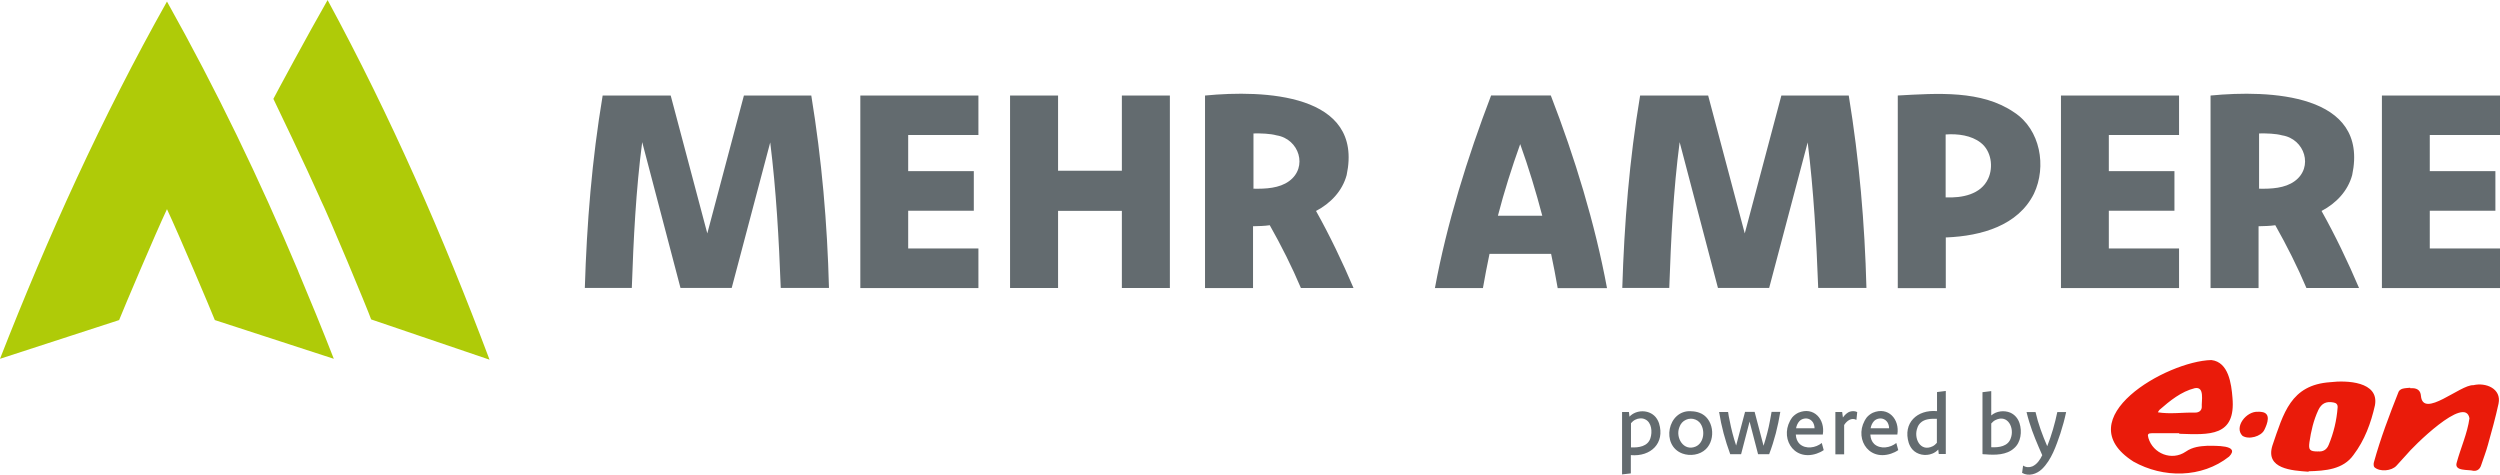
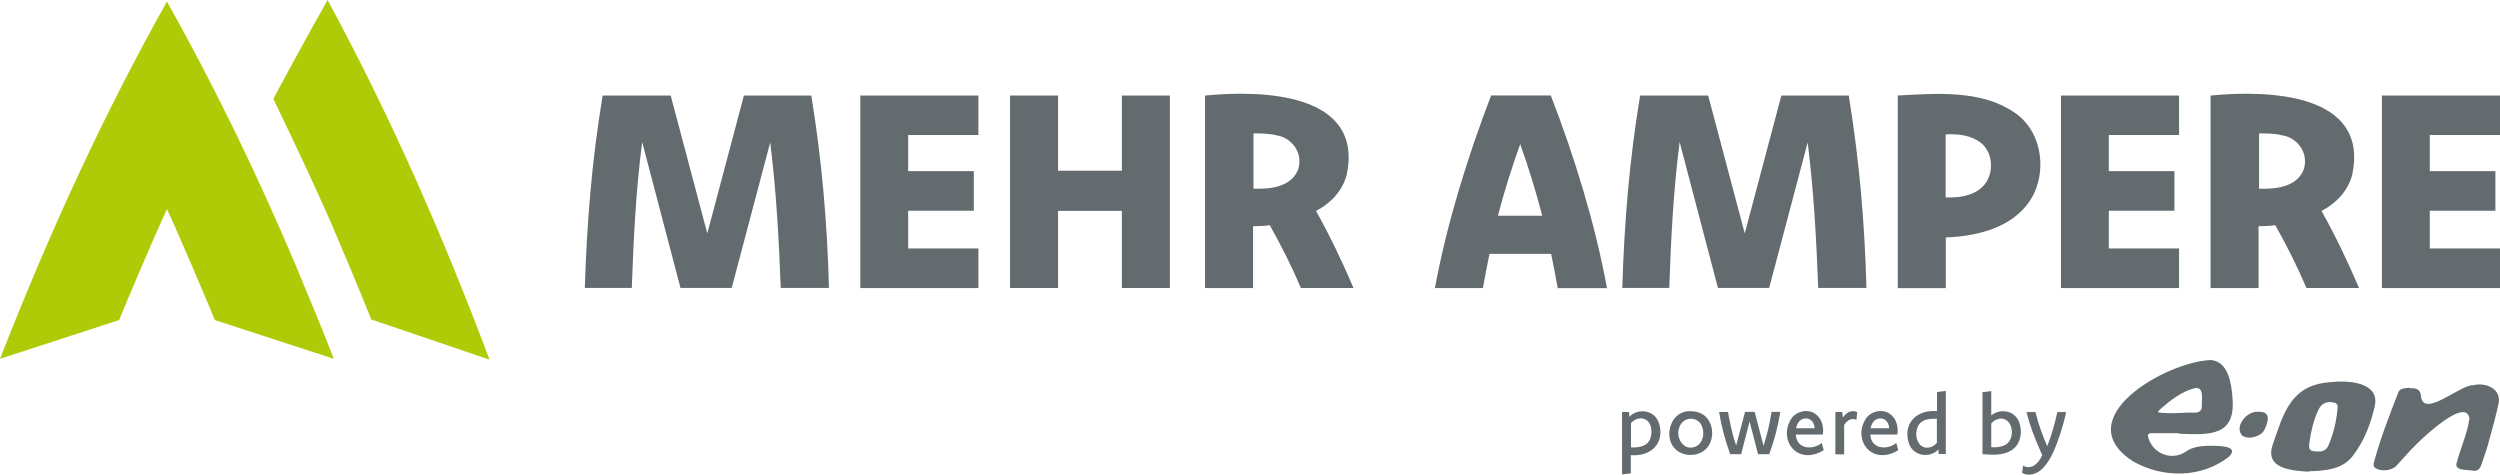
<svg xmlns="http://www.w3.org/2000/svg" viewBox="0 0 342.11 64.96">
-   <defs>
-     <clipPath id="eon-area">
-       <rect x="285.5" y="44" width="70" height="40" />
-     </clipPath>
-     <clipPath id="rest-area">
-       <path d="M-20 -20H362V44H285.5V85H-20Z" />
-     </clipPath>
-   </defs>
  <path class="signet" d="m40.81 37.14c1.68 3.98 3.31 7.96 4.87 11.96l-16.28-5.3c-.62-1.56-4.95-11.78-6.55-15.18-1.62 3.44-5.91 13.57-6.55 15.18l-16.3 5.3c6.59-16.83 13.92-32.99 22.85-48.89v-.03.03c6.8 12.15 12.65 24.29 17.97 36.93zm2.97-10.02c1.23 2.48 6.52 15.19 7.01 16.59l16.2 5.51c-6.36-16.9-13.47-33.18-22.16-49.21-2.48 4.31-7.27 13.2-7.42 13.52.21.42 4.58 9.52 6.38 13.59z" fill="#afcb08" />
-   <path d="m295.28 56.42c1.68.28 3.42 0 5.13.04.48 0 .86-.25.89-.74-.06-.84.44-2.87-.96-2.6-1.86.46-3.41 1.73-4.82 2.96-.08.08-.14.19-.23.34m2.93 2.86h-3.71c-.57 0-.67.14-.51.67.63 2.13 3.2 3.16 5.1 1.86.97-.67 1.96-.75 3.01-.81.91.03 4.54-.17 2.93 1.48-3.74 2.96-9.02 2.98-13.1.68-9.18-5.87 4.57-13.75 10.67-13.89 2.36.27 2.74 3.25 2.89 5.15.48 5.37-3.19 5.07-7.28 4.94v-.07m18.99 2.48c.63.07 1.18-.19 1.46-.9.68-1.64 1.09-3.34 1.22-5.12.03-.44-.22-.62-.6-.68-.97-.18-1.61.14-2.04 1.04-.66 1.41-1 2.89-1.22 4.42-.14 1.03.04 1.25 1.16 1.25m-1.32 2.77c-2.23-.16-5.89-.38-4.91-3.56 1.53-4.45 2.5-8.32 7.92-8.69 2.22-.27 6.7-.11 6.12 3.15-.55 2.45-1.41 4.79-2.94 6.81-1.42 2-3.89 2.17-6.14 2.23 0 .03 0 .04-.01.07m13.92-11.44h.34c.69.03 1.07.38 1.12 1.05.28 3.18 5.42-1.57 7.17-1.46 1.72-.41 3.88.48 3.45 2.53-.41 1.89-.93 3.76-1.45 5.62-.26.96-.63 1.89-.94 2.83-.16.49-.51.78-1.03.74-.72-.21-2.7.1-2.3-1.14.55-2.02 1.46-3.99 1.74-6.05-.57-3.27-7.8 3.94-8.69 5.06-.44.47-.85.94-1.29 1.42-.66.74-2.29.88-3.02.22-.12-.11-.14-.45-.08-.66.91-3.3 2.12-6.48 3.38-9.66.07-.18.31-.36.52-.42.34-.1.71-.1 1.07-.14v.04m-20.79 3.24s.25 0 .42.03c1.39.14.83 1.61.42 2.44-.42.92-2.16 1.4-3.01.82-1.17-1.18.53-3.4 2.16-3.28m-198-43.28c1.44 8.82 2.19 17.47 2.42 26.33h-6.6c-.25-6.64-.62-13.34-1.44-19.91l-5.27 19.91h-7.01l-5.24-19.95c-.86 6.56-1.19 13.3-1.42 19.95h-6.43c.27-8.86.97-17.51 2.44-26.33h9.31l5.01 18.87 5.01-18.87zm22.87 5.4h-9.61v4.95h8.98v5.42h-8.98v5.16h9.61v5.42h-16.16v-26.35h16.16v5.42zm26.2 20.94h-6.57v-10.55h-8.73v10.55h-6.57v-26.34h6.57v10.29h8.73v-10.29h6.57zm4.85-26.34c7.9-.77 21.73-.34 19.34 10.89-.59 2.18-2.19 3.86-4.19 4.91 1.86 3.32 3.58 6.9 5.13 10.54h-7.2c-1.21-2.87-2.7-5.83-4.26-8.59-.75.11-1.5.12-2.29.14v8.46h-6.57v-26.35zm6.56 12.75c1.7.04 3.58-.06 4.9-1.03 2.61-1.89 1.4-5.78-1.72-6.27-.86-.24-2.12-.28-3.15-.26v7.54h-.03zm40.72-12.75c3.28 8.47 6.05 17.53 7.69 26.36h-6.75c-.27-1.54-.57-3.16-.9-4.69h-8.43c-.34 1.59-.62 3.11-.9 4.68h-6.57c1.63-8.83 4.45-17.88 7.69-26.36h8.2-.03zm-1.17 16.45c-.87-3.31-1.87-6.6-3.02-9.8-1.15 3.22-2.19 6.48-3.05 9.8h6.08zm41.94-16.45c1.44 8.82 2.19 17.47 2.42 26.33h-6.6c-.25-6.64-.62-13.34-1.44-19.91l-5.27 19.91h-7.01l-5.24-19.95c-.86 6.56-1.19 13.3-1.42 19.95h-6.43c.27-8.86.97-17.51 2.44-26.33h9.31l5.01 18.87 5.01-18.87zm6.7 0c5.43-.3 11.48-.76 15.94 2.31 3.59 2.34 4.47 7.41 2.7 11.13-2.17 4.36-7.18 5.78-11.95 5.98h-.11v6.94h-6.57v-26.36zm6.56 13.94c2.25.1 4.82-.39 5.82-2.56.74-1.6.43-3.81-1.03-4.93-1.27-.99-3.1-1.24-4.79-1.12zm31.94-8.54h-9.61v4.95h8.98v5.42h-8.98v5.16h9.61v5.42h-16.16v-26.35h16.16v5.42zm4.35-5.4c7.9-.77 21.73-.34 19.34 10.89-.59 2.18-2.19 3.86-4.19 4.91 1.86 3.32 3.58 6.9 5.13 10.54h-7.2c-1.21-2.87-2.7-5.83-4.26-8.59-.75.11-1.5.12-2.29.14v8.46h-6.57v-26.35zm6.57 12.75c1.7.04 3.58-.06 4.9-1.03 2.61-1.89 1.4-5.78-1.72-6.27-.86-.24-2.12-.28-3.15-.26v7.54h-.03zm33-7.35h-9.61v4.95h8.98v5.42h-8.98v5.16h9.61v5.42h-16.16v-26.35h16.16v5.42zm-120.14 37.91h.94l.07.64c.93-.99 2.66-.99 3.56.03.21.25.37.53.49.88.83 2.72-1.13 4.59-3.86 4.35v2.5l-1.2.14zm1.21 4.84c1.07.06 2.32-.13 2.67-1.26.28-.85.18-2.15-.71-2.57-.4-.21-.95-.17-1.35.04-.23.11-.42.27-.6.48v3.31zm8.23-4.94c.4 0 .77.07 1.11.19 1.99.68 2.34 3.61.92 4.99-.82.8-2.16.99-3.22.6-2.96-1.1-2.03-5.97 1.19-5.79zm-.06 1.02c-.22 0-.42.04-.63.14-.43.19-.74.54-.9 1-.59 1.44.57 3.37 2.22 2.67 1.21-.53 1.34-2.39.53-3.31-.31-.34-.76-.51-1.22-.51zm12.27-.92c-.32 1.97-.8 3.88-1.52 5.77h-1.52l-1.16-4.46-1.16 4.46h-1.49c-.7-1.91-1.21-3.79-1.52-5.77h1.23c.05.38.12.77.21 1.16.22 1.16.52 2.32.89 3.43l1.22-4.61h1.31l1.22 4.64c.36-1.13.68-2.3.89-3.48.08-.4.15-.78.21-1.16h1.2v.02zm5.95 5.21c-.3.21-.63.37-.99.49-3.29 1.09-5.21-2.44-3.31-4.98.23-.26.51-.47.82-.62 2.1-.89 3.7.89 3.35 2.98h-3.69v.05c.03.48.19.93.53 1.25.83.75 2.2.53 3.02-.14l.26.96zm-1.26-2.99c0-.19-.03-.38-.1-.55-.05-.16-.14-.31-.25-.42-.11-.12-.23-.21-.37-.27-.44-.2-1.01-.08-1.34.26-.25.27-.4.61-.47.99h2.53zm2.84-2.22h.94l.1.75c.27-.36.58-.69 1-.81.32-.09.67-.08.96.07l-.11 1.07c-.66-.36-1.31.11-1.68.7v4.01h-1.2v-5.79zm8.62 5.21c-.3.21-.63.37-.99.49-3.29 1.09-5.21-2.44-3.31-4.98.23-.26.51-.47.82-.62 2.1-.89 3.7.89 3.35 2.98h-3.69v.05c.03.48.19.93.53 1.25.83.75 2.2.53 3.02-.14l.26.96zm-1.26-2.99c0-.19-.03-.38-.1-.55-.05-.16-.14-.31-.25-.42-.11-.12-.23-.21-.37-.27-.44-.2-1.01-.08-1.34.26-.25.27-.4.61-.47.99h2.53zm6.8 3.55-.07-.63c-.25.26-.53.45-.83.56-.91.37-2.07.16-2.72-.59-.21-.25-.37-.53-.49-.88-.83-2.72 1.14-4.59 3.87-4.35v-2.61l1.2-.15v8.63h-.96zm-.26-4.84c-.81-.02-1.69 0-2.26.57-.19.19-.33.41-.41.67-.54 1.4.39 3.34 2.07 2.53.23-.11.42-.27.6-.48v-3.3zm6.24-3.64 1.2-.15v3.33c.7-.61 1.77-.73 2.61-.38.62.28 1.04.78 1.26 1.44.37 1.14.19 2.64-.75 3.43-1.01.93-2.59.95-3.94.83-.14 0-.26 0-.38-.03v-8.48zm1.2 7.53c1.06.06 2.31-.12 2.67-1.23.54-1.4-.4-3.31-2.07-2.5-.23.11-.42.27-.6.48v3.27zm10.25-4.82c-.2.96-.48 1.99-.79 2.94-.59 1.72-1.22 3.61-2.52 4.87-.73.69-1.82 1.04-2.72.52l.14-1c.38.26.85.28 1.27.11.64-.29 1.04-.89 1.35-1.53-.67-1.52-1.3-2.97-1.77-4.52-.15-.47-.27-.93-.38-1.38h1.23c.36 1.59.95 3.17 1.6 4.67.6-1.52 1.05-3.08 1.38-4.67h1.21z" fill="#636b6f" class="text" clip-path="url(#rest-area)" />
-   <path d="m295.28 56.42c1.68.28 3.42 0 5.13.04.48 0 .86-.25.89-.74-.06-.84.44-2.87-.96-2.6-1.86.46-3.41 1.73-4.82 2.96-.08.08-.14.19-.23.34m2.93 2.86h-3.71c-.57 0-.67.14-.51.67.63 2.13 3.2 3.16 5.1 1.86.97-.67 1.96-.75 3.01-.81.91.03 4.54-.17 2.93 1.48-3.74 2.96-9.02 2.98-13.1.68-9.18-5.87 4.57-13.75 10.67-13.89 2.36.27 2.74 3.25 2.89 5.15.48 5.37-3.19 5.07-7.28 4.94v-.07m18.99 2.48c.63.07 1.18-.19 1.46-.9.68-1.64 1.09-3.34 1.22-5.12.03-.44-.22-.62-.6-.68-.97-.18-1.61.14-2.04 1.04-.66 1.41-1 2.89-1.22 4.42-.14 1.03.04 1.25 1.16 1.25m-1.32 2.77c-2.23-.16-5.89-.38-4.91-3.56 1.53-4.45 2.5-8.32 7.92-8.69 2.22-.27 6.7-.11 6.12 3.15-.55 2.45-1.41 4.79-2.94 6.81-1.42 2-3.89 2.17-6.14 2.23 0 .03 0 .04-.01.07m13.92-11.44h.34c.69.03 1.07.38 1.12 1.05.28 3.18 5.42-1.57 7.17-1.46 1.72-.41 3.88.48 3.45 2.53-.41 1.89-.93 3.76-1.45 5.62-.26.96-.63 1.89-.94 2.83-.16.49-.51.78-1.03.74-.72-.21-2.7.1-2.3-1.14.55-2.02 1.46-3.99 1.74-6.05-.57-3.27-7.8 3.94-8.69 5.06-.44.47-.85.94-1.29 1.42-.66.74-2.29.88-3.02.22-.12-.11-.14-.45-.08-.66.91-3.3 2.12-6.48 3.38-9.66.07-.18.31-.36.52-.42.34-.1.71-.1 1.07-.14v.04m-20.79 3.24s.25 0 .42.03c1.39.14.83 1.61.42 2.44-.42.92-2.16 1.4-3.01.82-1.17-1.18.53-3.4 2.16-3.28m-198-43.28c1.44 8.82 2.19 17.47 2.42 26.33h-6.6c-.25-6.64-.62-13.34-1.44-19.91l-5.27 19.91h-7.01l-5.24-19.95c-.86 6.56-1.19 13.3-1.42 19.95h-6.43c.27-8.86.97-17.51 2.44-26.33h9.31l5.01 18.87 5.01-18.87zm22.87 5.4h-9.61v4.95h8.98v5.42h-8.98v5.16h9.61v5.42h-16.16v-26.35h16.16v5.42zm26.2 20.94h-6.57v-10.55h-8.73v10.55h-6.57v-26.34h6.57v10.29h8.73v-10.29h6.57zm4.85-26.34c7.9-.77 21.73-.34 19.34 10.89-.59 2.18-2.19 3.86-4.19 4.91 1.86 3.32 3.58 6.9 5.13 10.54h-7.2c-1.21-2.87-2.7-5.83-4.26-8.59-.75.11-1.5.12-2.29.14v8.46h-6.57v-26.35zm6.56 12.75c1.7.04 3.58-.06 4.9-1.03 2.61-1.89 1.4-5.78-1.72-6.27-.86-.24-2.12-.28-3.15-.26v7.54h-.03zm40.72-12.75c3.28 8.47 6.05 17.53 7.69 26.36h-6.75c-.27-1.54-.57-3.16-.9-4.69h-8.43c-.34 1.59-.62 3.11-.9 4.68h-6.57c1.63-8.83 4.45-17.88 7.69-26.36h8.2-.03zm-1.17 16.45c-.87-3.31-1.87-6.6-3.02-9.8-1.15 3.22-2.19 6.48-3.05 9.8h6.08zm41.94-16.45c1.44 8.82 2.19 17.47 2.42 26.33h-6.6c-.25-6.64-.62-13.34-1.44-19.91l-5.27 19.91h-7.01l-5.24-19.95c-.86 6.56-1.19 13.3-1.42 19.95h-6.43c.27-8.86.97-17.51 2.44-26.33h9.31l5.01 18.87 5.01-18.87zm6.7 0c5.43-.3 11.48-.76 15.94 2.31 3.59 2.34 4.47 7.41 2.7 11.13-2.17 4.36-7.18 5.78-11.95 5.98h-.11v6.94h-6.57v-26.36zm6.56 13.94c2.25.1 4.82-.39 5.82-2.56.74-1.6.43-3.81-1.03-4.93-1.27-.99-3.1-1.24-4.79-1.12zm31.94-8.54h-9.61v4.95h8.98v5.42h-8.98v5.16h9.61v5.42h-16.16v-26.35h16.16v5.42zm4.35-5.4c7.9-.77 21.73-.34 19.34 10.89-.59 2.18-2.19 3.86-4.19 4.91 1.86 3.32 3.58 6.9 5.13 10.54h-7.2c-1.21-2.87-2.7-5.83-4.26-8.59-.75.11-1.5.12-2.29.14v8.46h-6.57v-26.35zm6.57 12.75c1.7.04 3.58-.06 4.9-1.03 2.61-1.89 1.4-5.78-1.72-6.27-.86-.24-2.12-.28-3.15-.26v7.54h-.03zm33-7.35h-9.61v4.95h8.98v5.42h-8.98v5.16h9.61v5.42h-16.16v-26.35h16.16v5.42zm-120.14 37.91h.94l.07.64c.93-.99 2.66-.99 3.56.03.21.25.37.53.49.88.83 2.72-1.13 4.59-3.86 4.35v2.5l-1.2.14zm1.21 4.84c1.07.06 2.32-.13 2.67-1.26.28-.85.18-2.15-.71-2.57-.4-.21-.95-.17-1.35.04-.23.11-.42.27-.6.48v3.31zm8.23-4.94c.4 0 .77.07 1.11.19 1.99.68 2.34 3.61.92 4.99-.82.8-2.16.99-3.22.6-2.96-1.1-2.03-5.97 1.19-5.79zm-.06 1.02c-.22 0-.42.04-.63.14-.43.19-.74.54-.9 1-.59 1.44.57 3.37 2.22 2.67 1.21-.53 1.34-2.39.53-3.31-.31-.34-.76-.51-1.22-.51zm12.27-.92c-.32 1.97-.8 3.88-1.52 5.77h-1.52l-1.16-4.46-1.16 4.46h-1.49c-.7-1.91-1.21-3.79-1.52-5.77h1.23c.05.38.12.77.21 1.16.22 1.16.52 2.32.89 3.43l1.22-4.61h1.31l1.22 4.64c.36-1.13.68-2.3.89-3.48.08-.4.15-.78.21-1.16h1.2v.02zm5.95 5.21c-.3.21-.63.37-.99.49-3.29 1.09-5.21-2.44-3.31-4.98.23-.26.51-.47.82-.62 2.1-.89 3.7.89 3.35 2.98h-3.69v.05c.03.48.19.93.53 1.25.83.75 2.2.53 3.02-.14l.26.96zm-1.26-2.99c0-.19-.03-.38-.1-.55-.05-.16-.14-.31-.25-.42-.11-.12-.23-.21-.37-.27-.44-.2-1.01-.08-1.34.26-.25.27-.4.61-.47.99h2.53zm2.84-2.22h.94l.1.75c.27-.36.58-.69 1-.81.32-.09.67-.08.96.07l-.11 1.07c-.66-.36-1.31.11-1.68.7v4.01h-1.2v-5.79zm8.62 5.21c-.3.21-.63.37-.99.49-3.29 1.09-5.21-2.44-3.31-4.98.23-.26.51-.47.82-.62 2.1-.89 3.7.89 3.35 2.98h-3.69v.05c.03.48.19.93.53 1.25.83.75 2.2.53 3.02-.14l.26.96zm-1.26-2.99c0-.19-.03-.38-.1-.55-.05-.16-.14-.31-.25-.42-.11-.12-.23-.21-.37-.27-.44-.2-1.01-.08-1.34.26-.25.27-.4.61-.47.99h2.53zm6.8 3.55-.07-.63c-.25.26-.53.45-.83.56-.91.37-2.07.16-2.72-.59-.21-.25-.37-.53-.49-.88-.83-2.72 1.14-4.59 3.87-4.35v-2.61l1.2-.15v8.63h-.96zm-.26-4.84c-.81-.02-1.69 0-2.26.57-.19.19-.33.41-.41.67-.54 1.4.39 3.34 2.07 2.53.23-.11.42-.27.6-.48v-3.3zm6.24-3.64 1.2-.15v3.33c.7-.61 1.77-.73 2.61-.38.62.28 1.04.78 1.26 1.44.37 1.14.19 2.64-.75 3.43-1.01.93-2.59.95-3.94.83-.14 0-.26 0-.38-.03v-8.48zm1.2 7.53c1.06.06 2.31-.12 2.67-1.23.54-1.4-.4-3.31-2.07-2.5-.23.11-.42.27-.6.48v3.27zm10.25-4.82c-.2.96-.48 1.99-.79 2.94-.59 1.72-1.22 3.61-2.52 4.87-.73.69-1.82 1.04-2.72.52l.14-1c.38.26.85.28 1.27.11.64-.29 1.04-.89 1.35-1.53-.67-1.52-1.3-2.97-1.77-4.52-.15-.47-.27-.93-.38-1.38h1.23c.36 1.59.95 3.17 1.6 4.67.6-1.52 1.05-3.08 1.38-4.67h1.21z" fill="#ea1b0a" class="eon" clip-path="url(#eon-area)" />
+   <path d="m295.28 56.42c1.68.28 3.42 0 5.13.04.48 0 .86-.25.89-.74-.06-.84.44-2.87-.96-2.6-1.86.46-3.41 1.73-4.82 2.96-.08.08-.14.19-.23.34m2.93 2.86h-3.71c-.57 0-.67.14-.51.67.63 2.13 3.2 3.16 5.1 1.86.97-.67 1.96-.75 3.01-.81.91.03 4.54-.17 2.93 1.48-3.74 2.96-9.02 2.98-13.1.68-9.18-5.87 4.57-13.75 10.67-13.89 2.36.27 2.74 3.25 2.89 5.15.48 5.37-3.19 5.07-7.28 4.94v-.07m18.99 2.48c.63.07 1.18-.19 1.46-.9.68-1.64 1.09-3.34 1.22-5.12.03-.44-.22-.62-.6-.68-.97-.18-1.61.14-2.04 1.04-.66 1.41-1 2.89-1.22 4.42-.14 1.03.04 1.25 1.16 1.25m-1.32 2.77c-2.23-.16-5.89-.38-4.91-3.56 1.53-4.45 2.5-8.32 7.92-8.69 2.22-.27 6.7-.11 6.12 3.15-.55 2.45-1.41 4.79-2.94 6.81-1.42 2-3.89 2.17-6.14 2.23 0 .03 0 .04-.01.07m13.92-11.44h.34c.69.03 1.07.38 1.12 1.05.28 3.18 5.42-1.57 7.17-1.46 1.72-.41 3.88.48 3.45 2.53-.41 1.89-.93 3.76-1.45 5.62-.26.96-.63 1.89-.94 2.83-.16.49-.51.78-1.03.74-.72-.21-2.7.1-2.3-1.14.55-2.02 1.46-3.99 1.74-6.05-.57-3.27-7.8 3.94-8.69 5.06-.44.47-.85.94-1.29 1.42-.66.74-2.29.88-3.02.22-.12-.11-.14-.45-.08-.66.91-3.3 2.12-6.48 3.38-9.66.07-.18.31-.36.52-.42.34-.1.71-.1 1.07-.14v.04m-20.79 3.24s.25 0 .42.03c1.39.14.83 1.61.42 2.44-.42.92-2.16 1.4-3.01.82-1.17-1.18.53-3.4 2.16-3.28m-198-43.28c1.44 8.82 2.19 17.47 2.42 26.33h-6.6c-.25-6.64-.62-13.34-1.44-19.91l-5.27 19.91h-7.01l-5.24-19.95c-.86 6.56-1.19 13.3-1.42 19.95h-6.43c.27-8.86.97-17.51 2.44-26.33h9.31l5.01 18.87 5.01-18.87zm22.87 5.4h-9.61v4.95h8.98v5.42h-8.98v5.16h9.61v5.42h-16.16v-26.35h16.16v5.42zm26.2 20.94h-6.57v-10.55h-8.73v10.55h-6.57v-26.34h6.57v10.29h8.73v-10.29h6.57zm4.85-26.34c7.9-.77 21.73-.34 19.34 10.89-.59 2.18-2.19 3.86-4.19 4.91 1.86 3.32 3.58 6.9 5.13 10.54h-7.2c-1.21-2.87-2.7-5.83-4.26-8.59-.75.11-1.5.12-2.29.14v8.46h-6.57v-26.35zm6.56 12.75c1.7.04 3.58-.06 4.9-1.03 2.61-1.89 1.4-5.78-1.72-6.27-.86-.24-2.12-.28-3.15-.26v7.54h-.03zm40.72-12.75c3.28 8.47 6.05 17.53 7.69 26.36h-6.75c-.27-1.54-.57-3.16-.9-4.69h-8.43c-.34 1.59-.62 3.11-.9 4.68h-6.57c1.63-8.83 4.45-17.88 7.69-26.36h8.2-.03zm-1.17 16.45c-.87-3.31-1.87-6.6-3.02-9.8-1.15 3.22-2.19 6.48-3.05 9.8h6.08zm41.94-16.45c1.44 8.82 2.19 17.47 2.42 26.33h-6.6c-.25-6.64-.62-13.34-1.44-19.91l-5.27 19.91h-7.01l-5.24-19.95c-.86 6.56-1.19 13.3-1.42 19.95h-6.43c.27-8.86.97-17.51 2.44-26.33h9.31l5.01 18.87 5.01-18.87zm6.7 0c5.43-.3 11.48-.76 15.94 2.31 3.59 2.34 4.47 7.41 2.7 11.13-2.17 4.36-7.18 5.78-11.95 5.98h-.11v6.94h-6.57v-26.36zm6.56 13.94c2.25.1 4.82-.39 5.82-2.56.74-1.6.43-3.81-1.03-4.93-1.27-.99-3.1-1.24-4.79-1.12zm31.94-8.54h-9.61v4.95h8.98v5.42h-8.98v5.16h9.61v5.42h-16.16v-26.35h16.16v5.42zm4.35-5.4c7.9-.77 21.73-.34 19.34 10.89-.59 2.18-2.19 3.86-4.19 4.91 1.86 3.32 3.58 6.9 5.13 10.54h-7.2c-1.21-2.87-2.7-5.83-4.26-8.59-.75.11-1.5.12-2.29.14v8.46h-6.57v-26.35zm6.57 12.75c1.7.04 3.58-.06 4.9-1.03 2.61-1.89 1.4-5.78-1.72-6.27-.86-.24-2.12-.28-3.15-.26v7.54h-.03zm33-7.35h-9.61v4.95h8.98v5.42h-8.98v5.16h9.61v5.42h-16.16v-26.35h16.16v5.42zm-120.14 37.91h.94l.07.64c.93-.99 2.66-.99 3.56.03.21.25.37.53.49.88.83 2.72-1.13 4.59-3.86 4.35v2.5l-1.2.14zm1.21 4.84c1.07.06 2.32-.13 2.67-1.26.28-.85.18-2.15-.71-2.57-.4-.21-.95-.17-1.35.04-.23.11-.42.27-.6.48v3.31zm8.23-4.94c.4 0 .77.07 1.11.19 1.99.68 2.34 3.61.92 4.99-.82.8-2.16.99-3.22.6-2.96-1.1-2.03-5.97 1.19-5.79zm-.06 1.02c-.22 0-.42.04-.63.14-.43.19-.74.54-.9 1-.59 1.44.57 3.37 2.22 2.67 1.21-.53 1.34-2.39.53-3.31-.31-.34-.76-.51-1.22-.51zm12.27-.92c-.32 1.97-.8 3.88-1.52 5.77h-1.52l-1.16-4.46-1.16 4.46h-1.49c-.7-1.91-1.21-3.79-1.52-5.77h1.23c.05.38.12.77.21 1.16.22 1.16.52 2.32.89 3.43l1.22-4.61h1.31l1.22 4.64c.36-1.13.68-2.3.89-3.48.08-.4.15-.78.21-1.16h1.2v.02zm5.95 5.21c-.3.21-.63.37-.99.49-3.29 1.09-5.21-2.44-3.31-4.98.23-.26.51-.47.82-.62 2.1-.89 3.7.89 3.35 2.98h-3.69v.05c.03.48.19.93.53 1.25.83.75 2.2.53 3.02-.14l.26.96zm-1.26-2.99c0-.19-.03-.38-.1-.55-.05-.16-.14-.31-.25-.42-.11-.12-.23-.21-.37-.27-.44-.2-1.01-.08-1.34.26-.25.27-.4.61-.47.99h2.53zm2.84-2.22h.94l.1.75c.27-.36.58-.69 1-.81.32-.09.67-.08.96.07l-.11 1.07c-.66-.36-1.31.11-1.68.7v4.01h-1.2v-5.79zm8.62 5.21c-.3.21-.63.37-.99.49-3.29 1.09-5.21-2.44-3.31-4.98.23-.26.51-.47.82-.62 2.1-.89 3.7.89 3.35 2.98h-3.69v.05c.03.48.19.93.53 1.25.83.75 2.2.53 3.02-.14l.26.96zm-1.26-2.99c0-.19-.03-.38-.1-.55-.05-.16-.14-.31-.25-.42-.11-.12-.23-.21-.37-.27-.44-.2-1.01-.08-1.34.26-.25.27-.4.61-.47.99h2.53zm6.8 3.55-.07-.63c-.25.26-.53.45-.83.56-.91.37-2.07.16-2.72-.59-.21-.25-.37-.53-.49-.88-.83-2.72 1.14-4.59 3.87-4.35v-2.61l1.2-.15v8.63h-.96zm-.26-4.84c-.81-.02-1.69 0-2.26.57-.19.19-.33.41-.41.67-.54 1.4.39 3.34 2.07 2.53.23-.11.42-.27.6-.48v-3.3zm6.24-3.64 1.2-.15v3.33c.7-.61 1.77-.73 2.61-.38.62.28 1.04.78 1.26 1.44.37 1.14.19 2.64-.75 3.43-1.01.93-2.59.95-3.94.83-.14 0-.26 0-.38-.03v-8.48zm1.2 7.53c1.06.06 2.31-.12 2.67-1.23.54-1.4-.4-3.31-2.07-2.5-.23.11-.42.27-.6.48v3.27zm10.25-4.82c-.2.96-.48 1.99-.79 2.94-.59 1.72-1.22 3.61-2.52 4.87-.73.69-1.82 1.04-2.72.52l.14-1c.38.26.85.28 1.27.11.64-.29 1.04-.89 1.35-1.53-.67-1.52-1.3-2.97-1.77-4.52-.15-.47-.27-.93-.38-1.38h1.23c.36 1.59.95 3.17 1.6 4.67.6-1.52 1.05-3.08 1.38-4.67h1.21z" fill="#636b6f" class="text" />
</svg>
